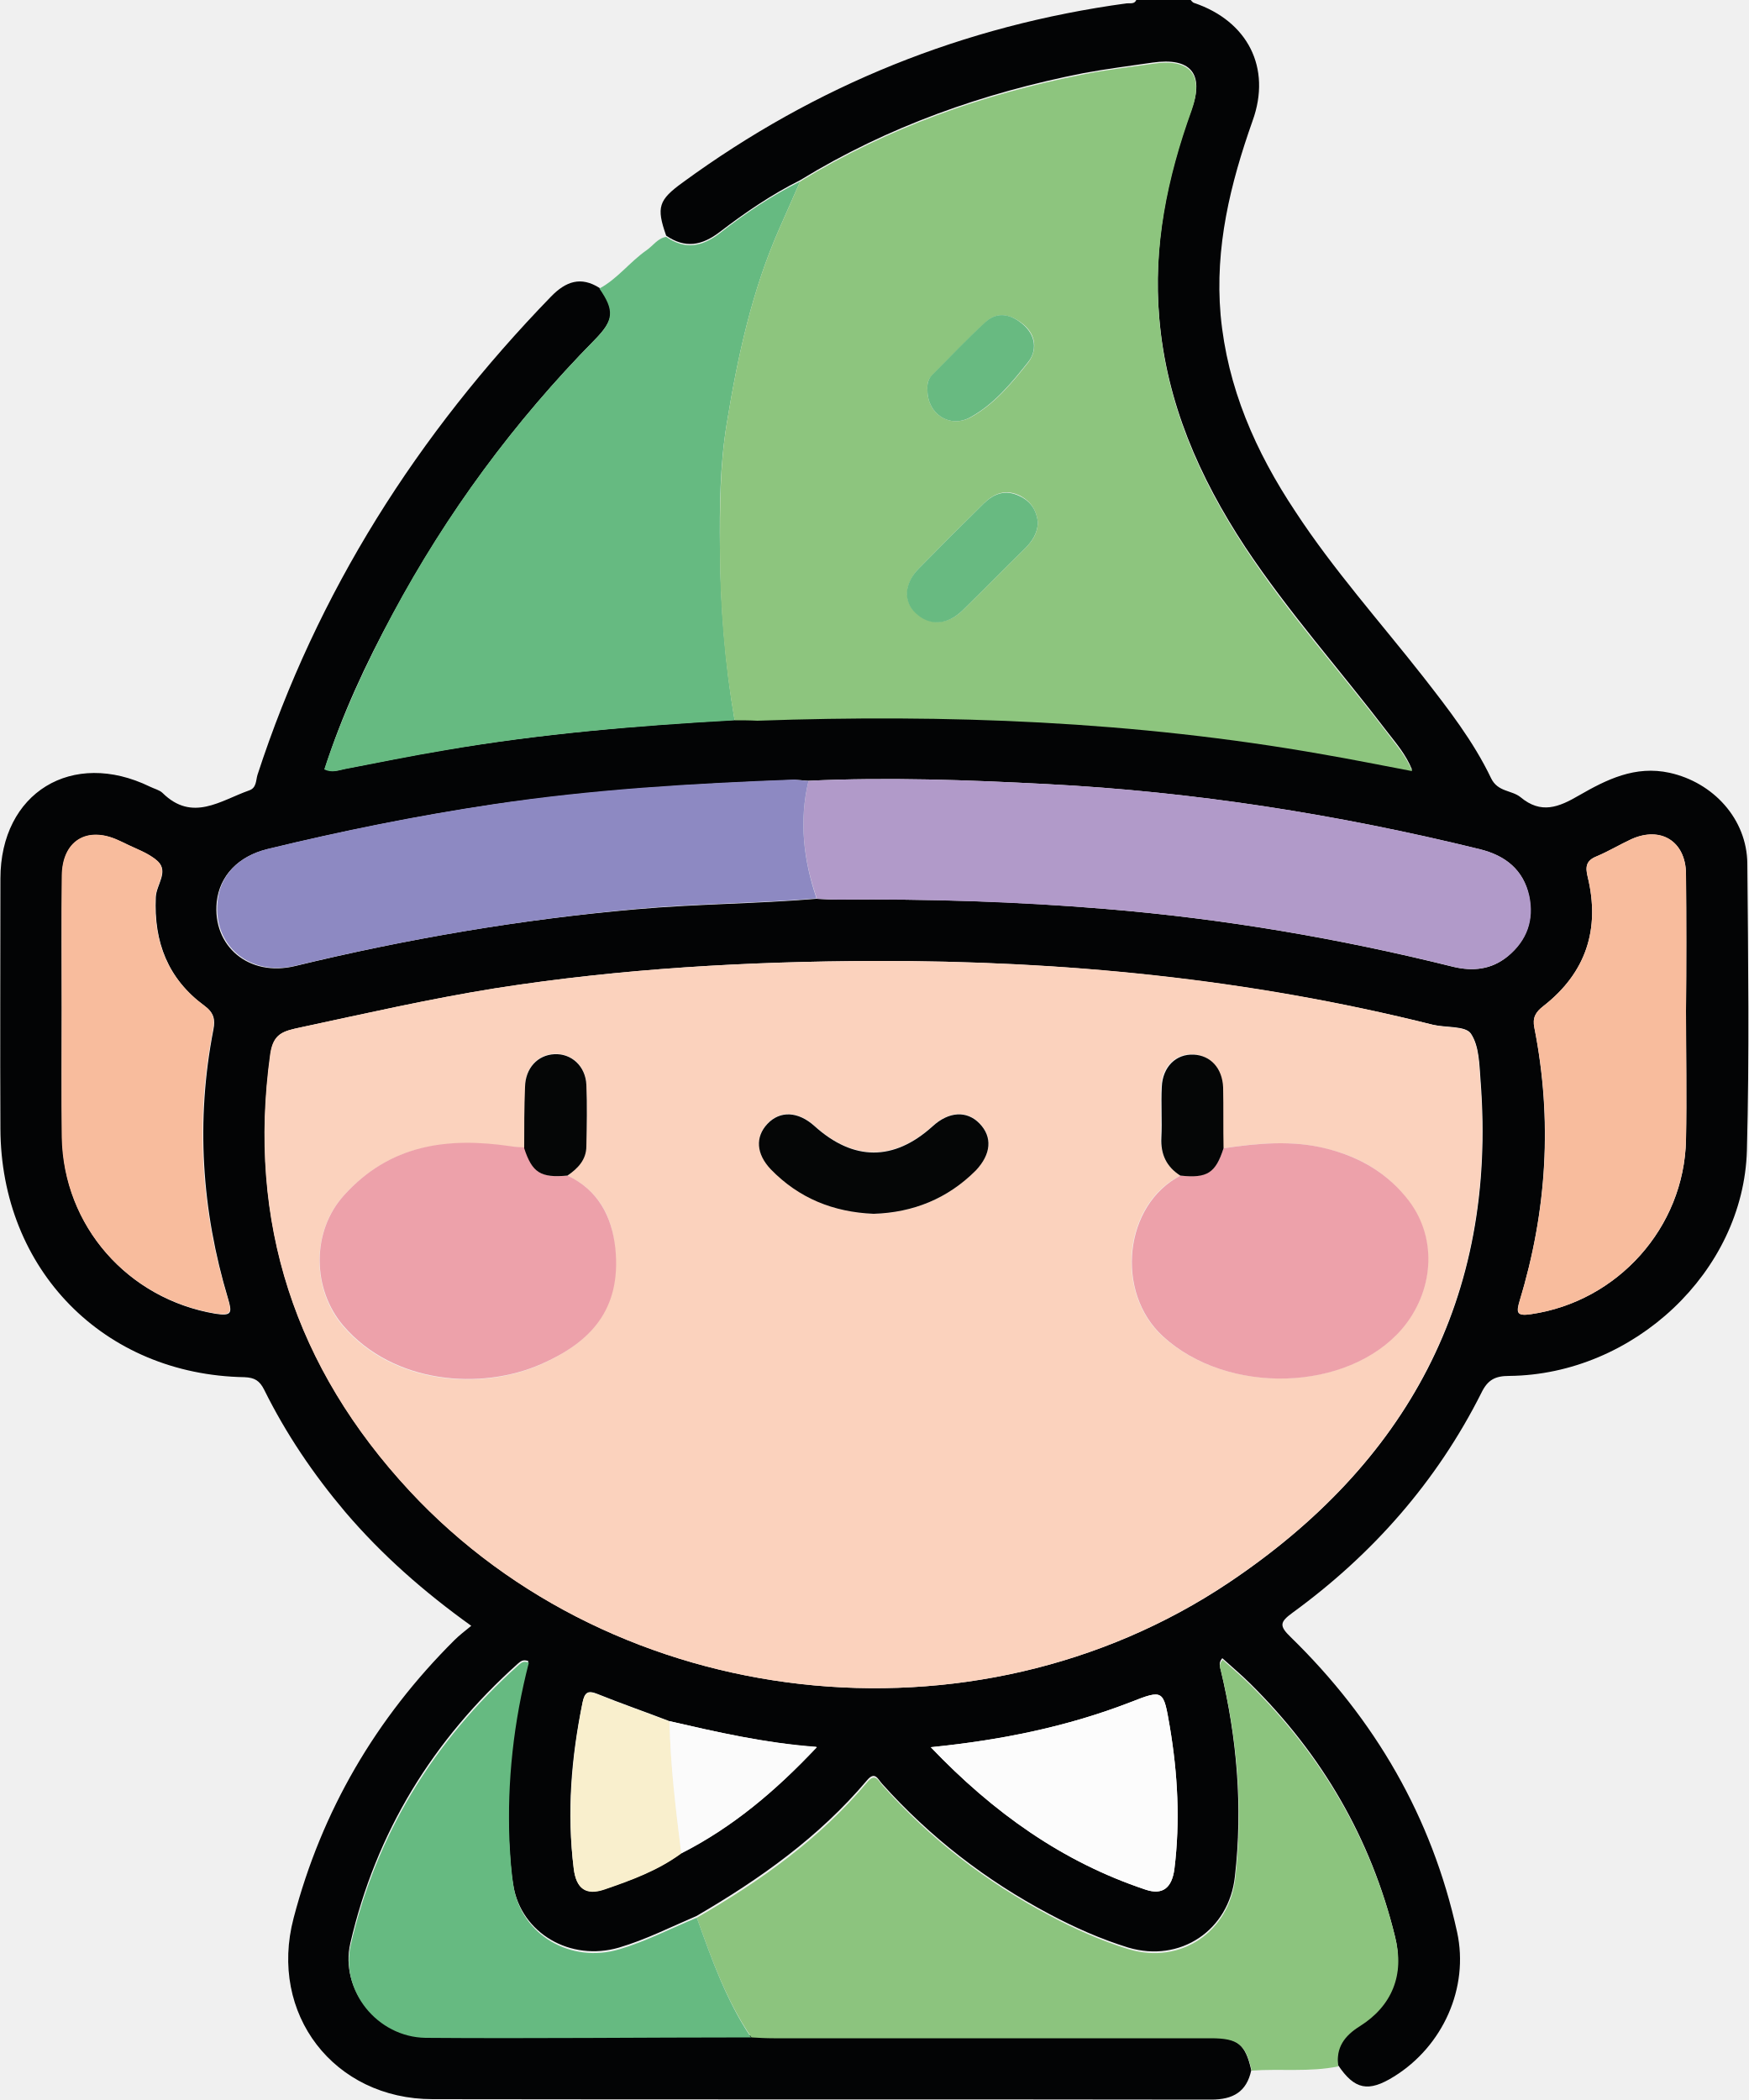
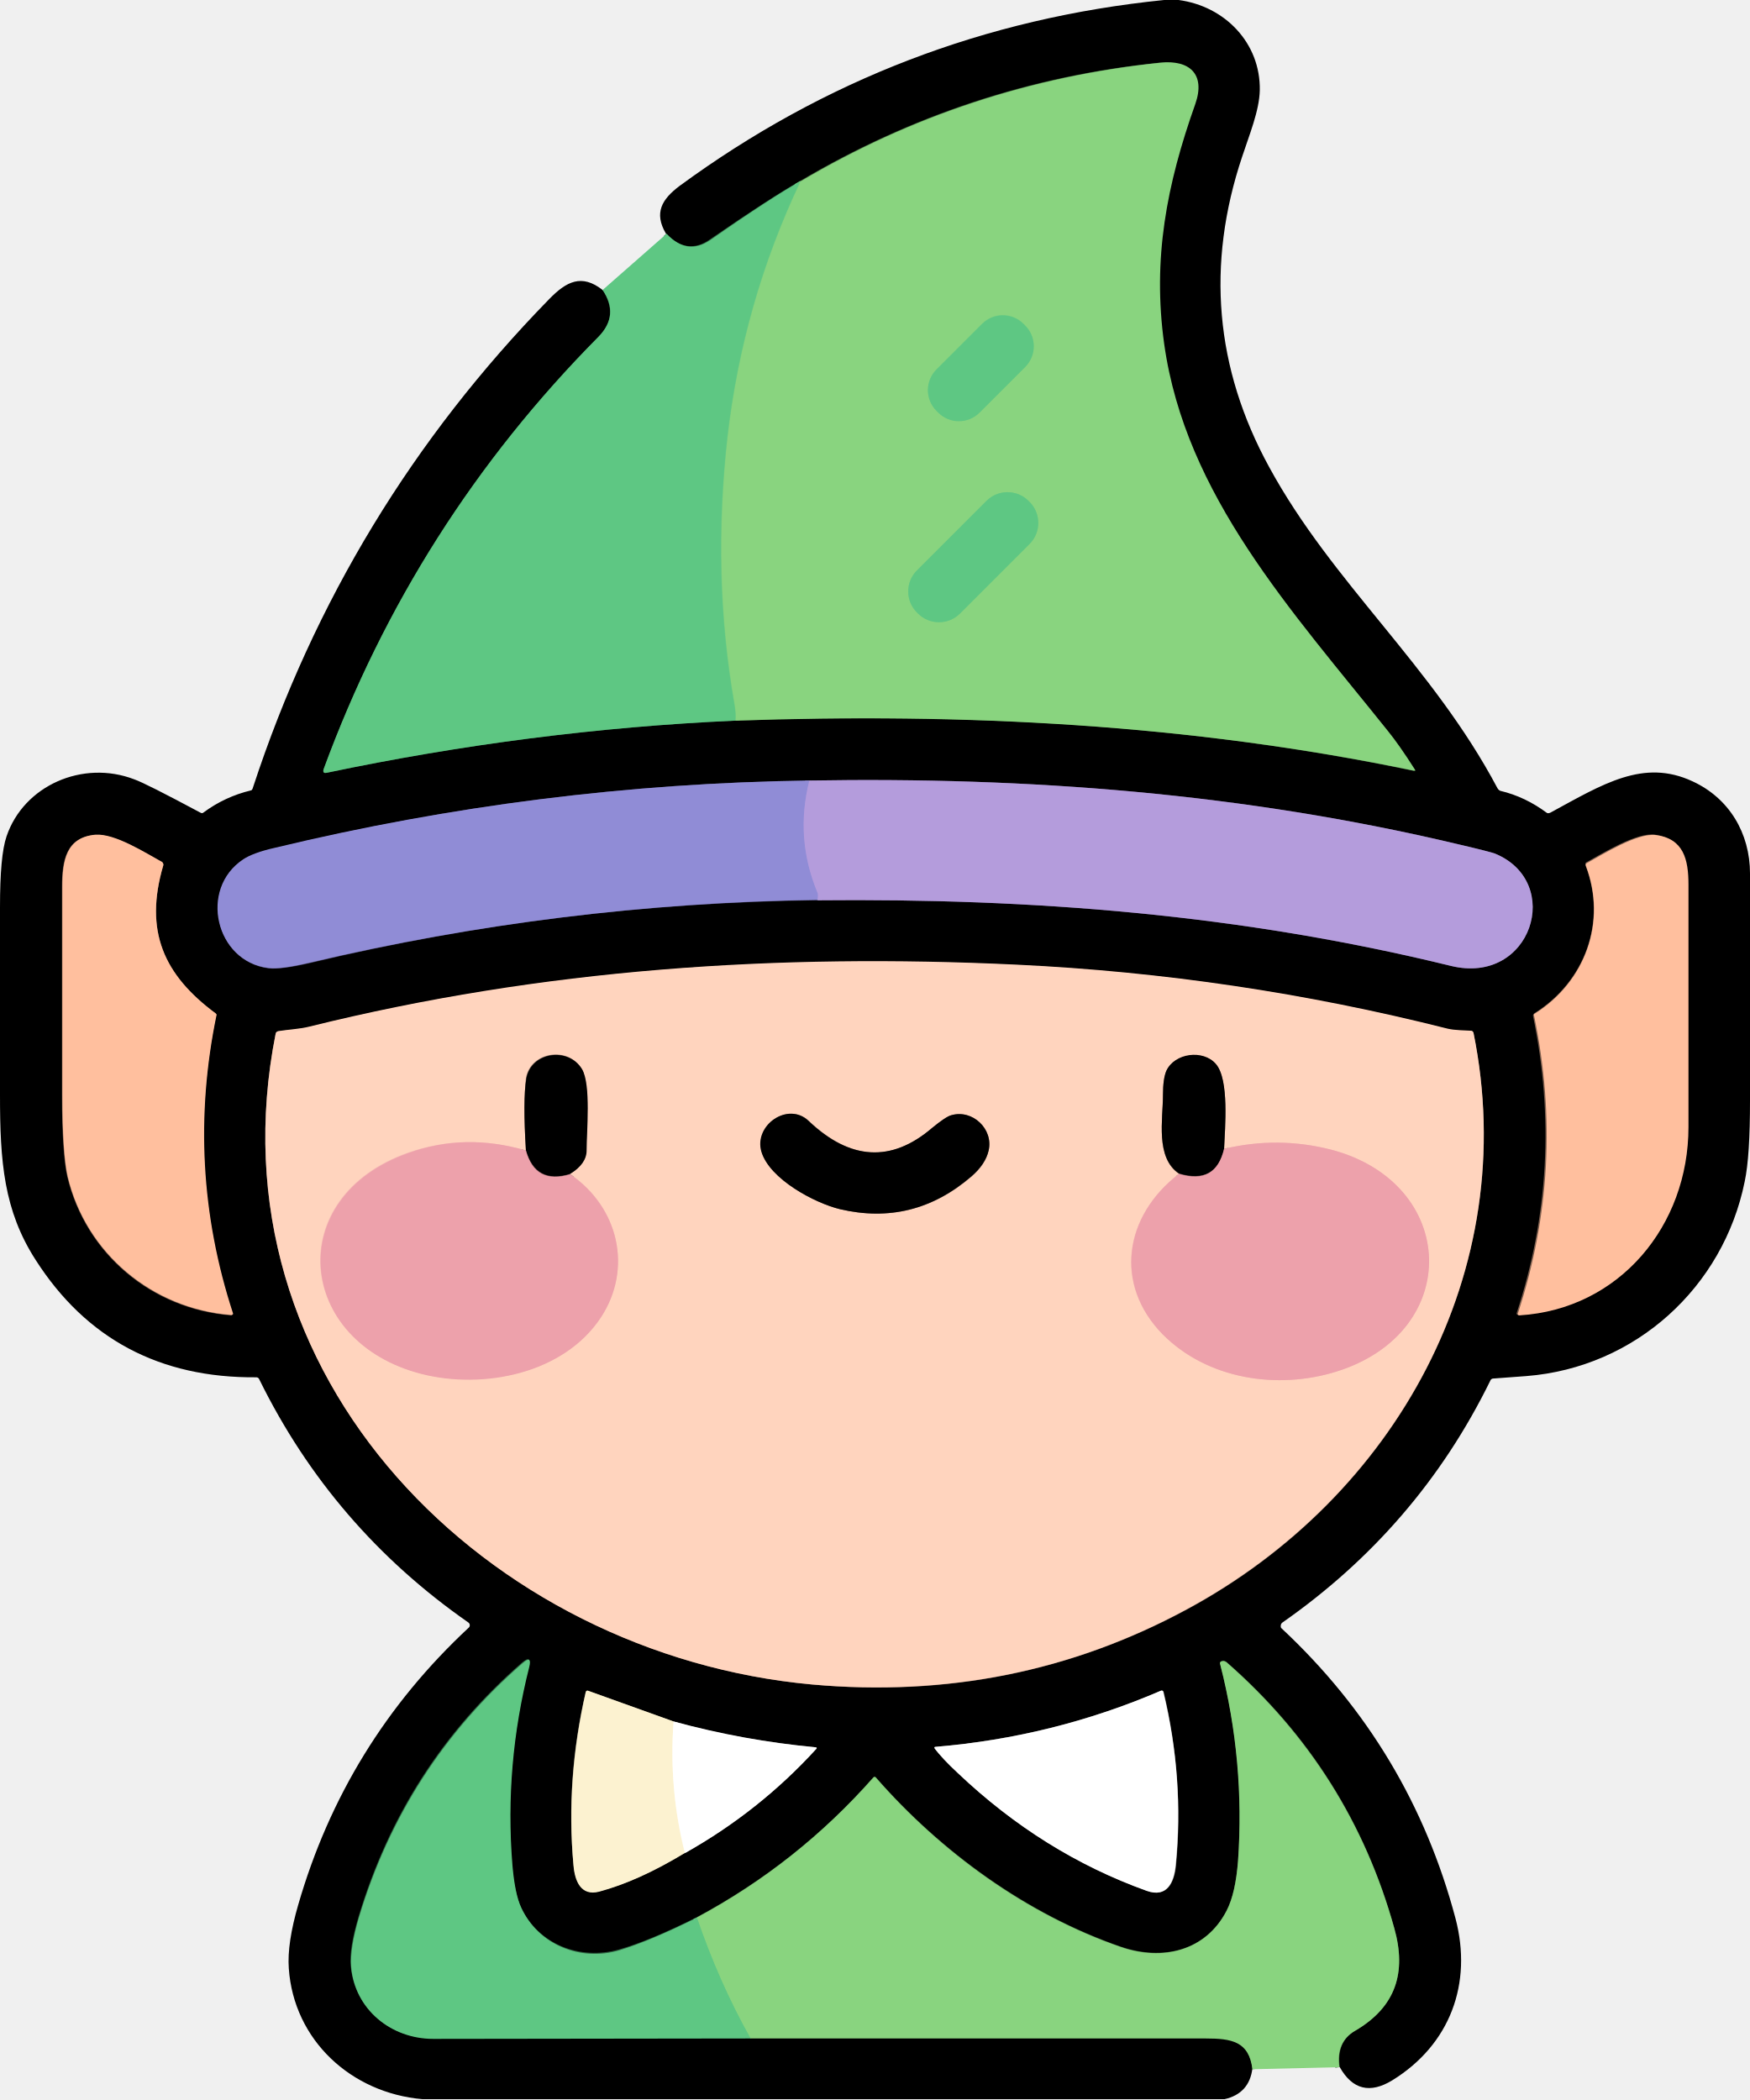
- <svg xmlns="http://www.w3.org/2000/svg" version="1.1" id="Capa_1" x="0px" y="0px" viewBox="0 0 416.2 500" style="enable-background:new 0 0 416.2 500;" xml:space="preserve">
+ <svg xmlns="http://www.w3.org/2000/svg" version="1.1" id="Layer_1" x="0px" y="0px" viewBox="0 0 426.5 512" style="enable-background:new 0 0 426.5 512;" xml:space="preserve">
  <style type="text/css">
- 	.st0{fill:#030405;}
- 	.st1{fill:#66BA81;}
- 	.st2{fill:#8CC47E;}
- 	.st3{fill:#FBD2BD;}
- 	.st4{fill:#8DC57E;}
- 	.st5{fill:#B19AC9;}
- 	.st6{fill:#8D89C2;}
- 	.st7{fill:#F8BC9D;}
- 	.st8{fill:#FCFCFC;}
- 	.st9{fill:#F9EFCD;}
- 	.st10{fill:#FBFBFB;}
- 	.st11{fill:#EDA1AA;}
- 	.st12{fill:#050606;}
- 	.st13{fill:#68BA81;}
+ 	.st0{fill:none;stroke:#456A40;stroke-width:2;}
+ 	.st1{fill:none;stroke:#2F6442;stroke-width:2;}
+ 	.st2{fill:none;stroke:#5A4E6E;stroke-width:2;}
+ 	.st3{fill:none;stroke:#48466B;stroke-width:2;}
+ 	.st4{fill:none;stroke:#A294D9;stroke-width:2;}
+ 	.st5{fill:none;stroke:#80604F;stroke-width:2;}
+ 	.st6{fill:none;stroke:#806A5F;stroke-width:2;}
+ 	.st7{fill:none;stroke:#808080;stroke-width:2;}
+ 	.st8{fill:none;stroke:#7E7968;stroke-width:2;}
+ 	.st9{fill:none;stroke:#FEF9E8;stroke-width:2;}
+ 	.st10{fill:none;stroke:#74CE81;stroke-width:2;}
+ 	.st11{fill:none;stroke:#F6BBB5;stroke-width:2;}
+ 	.st12{fill:none;stroke:#775156;stroke-width:2;}
+ 	.st13{fill:#89D47F;}
+ 	.st14{fill:#5EC783;}
+ 	.st15{fill:#908CD6;}
+ 	.st16{fill:#B49CDC;}
+ 	.st17{fill:#FFBF9E;}
+ 	.st18{fill:#FFD4BE;}
+ 	.st19{fill:#EDA1AB;}
+ 	.st20{fill:#FCF2D0;}
+ 	.st21{fill:#FFFFFF;}
</style>
  <g>
-     <path class="st0" d="M297.9,492.9c-1.1,5.2-4.4,7-9.5,7c-61.8-0.1-123.6,0-185.4-0.1c-23.5,0-39.1-20.3-33.1-43.1   c6.7-25.6,19.6-47.6,38.3-66.2c1.1-1.1,2.4-2.1,4-3.4c-11.3-8.1-21.3-16.9-30-27.1c-7.6-9-14.1-18.6-19.3-29.1   c-1.1-2.2-2.3-2.9-4.7-3c-33.5-0.6-58-25.6-58.1-59.2c-0.1-19.8,0-39.7,0-59.5c0-20.5,17.1-30.9,35.6-21.9c1,0.5,2.3,0.8,3,1.5   c7.1,7,13.8,1.8,20.6-0.6c1.8-0.6,1.6-2.4,2-3.7c14.2-43.6,38.1-81.1,69.9-113.9c3.5-3.6,7.1-4.9,11.6-2c3.7,5.1,3.5,7.5-1.2,12.3   c-19.2,19.5-35.2,41.3-48.1,65.3c-6.4,11.8-12.1,24-16.2,36.9c1.9,0.9,3.5,0.2,5-0.1c7.8-1.5,15.6-3.1,23.4-4.4   c22.9-3.9,46.1-5.9,69.3-7.2c1.8,0,3.6,0,5.3-0.1c45.1-1.6,90,0.2,134.6,8c6.9,1.2,13.8,2.6,21.3,4c-1.5-3.7-3.8-6.3-5.8-8.9   c-11.2-14.7-23.6-28.6-33.9-44.1c-11-16.7-18.8-34.5-20.5-54.6c-1.5-17.2,1.8-33.6,7.7-49.7c3.1-8.5-0.3-12.4-9.3-11.1   c-5.5,0.8-11,1.5-16.4,2.5c-23.9,4.7-46.6,12.7-67.5,25.5c-6.8,3.4-13.1,7.7-19.1,12.3c-4.3,3.3-8.3,4-12.8,0.9   c-2.4-6.8-1.8-8.5,4-12.7c31.6-23.1,66.8-37.3,105.6-42.6c0.9-0.1,2,0.3,2.4-1c4.2,0,8.5,0,12.7,0c0.3,0.3,0.6,0.8,1,0.9   c12.7,4.3,18.5,15.4,13.9,28.1c-5.3,15-9,30.1-7.6,46.2c1.6,17.3,8.3,32.5,17.8,46.8c9.1,13.9,20.2,26.3,30.4,39.3   c6,7.7,12,15.4,16.2,24.2c1.6,3.3,4.9,2.8,7,4.5c4.9,4.1,9.1,2.4,13.9-0.4c6.6-3.8,13.4-7.2,21.6-5.4c10.4,2.3,18.4,11,18.5,21.6   c0.2,22.8,0.5,45.5-0.1,68.3c-0.8,28.9-27,53.4-56.6,53.7c-3.3,0-5.1,0.9-6.6,4c-10.6,21.1-25.9,38.5-45,52.4   c-3,2.2-3.2,3.1-0.4,5.8c20,19.5,33.6,42.8,39.6,70.2c2.9,13.3-3.4,27.2-15,34.4c-6.1,3.8-9.4,3.2-13.4-2.8   c-0.6-4.4,1.5-7.3,5.2-9.6c7.7-4.8,10.6-12.2,8.4-21c-5.7-23.3-17.4-43.3-34.4-60.1c-2.1-2.1-4.5-4.1-6.7-6.1   c-1,1.2-0.5,1.9-0.4,2.7c3.9,16.3,5.3,32.7,3.4,49.3c-1.4,12.8-13,20.6-25.4,16.9c-6.5-2-12.8-4.8-18.8-8   c-15.1-8-28.4-18.3-39.8-31c-1-1.1-1.7-3.1-3.6-0.8c-11.4,13.5-25.5,23.5-40.6,32.3c-6.1,2.6-12,5.6-18.4,7.5   c-11.6,3.4-23.3-3.4-25.2-14.8c-0.6-3.5-0.8-7.1-1-10.7c-0.7-14.5,1-28.8,4.6-42.7c-1.3-0.5-1.9,0.1-2.5,0.6   c-20.2,18.1-33.8,40.1-39.9,66.6c-2.5,10.9,6.3,21.9,17.8,22c25.8,0.2,51.7,0,77.5-0.1c1.8,0.1,3.6,0.2,5.3,0.2   c34.7,0,69.4,0,104.1,0C294.7,485.2,296.5,486.7,297.9,492.9z M159.4,409.8c-5.7-2.2-11.5-4.2-17.2-6.5c-2.2-0.9-3-0.4-3.5,2   c-2.7,13.1-3.8,26.3-2.1,39.6c0.6,4.8,2.9,6.4,7.3,4.9c6.4-2.2,12.8-4.5,18.3-8.6c12.2-6.2,22.5-14.8,32.2-25.3   C182,415,170.7,412.4,159.4,409.8z M194.4,214c1.8,0.1,3.6,0.2,5.3,0.2c21.1-0.2,42.3,0.4,63.3,2.2c28.1,2.3,55.7,7,83,13.8   c4.6,1.1,9.1,0.7,12.9-2.5c4.6-3.8,6.3-8.7,5.1-14.4c-1.3-6.2-5.6-9.6-11.7-11.1c-33.8-8.3-68.1-13.7-102.9-15.5   c-19-1-38-1.7-57-0.8c-1.1-0.1-2.3-0.2-3.4-0.2c-24,0.9-48,2.4-71.9,5.9c-18,2.7-35.8,6.3-53.5,10.6c-6.9,1.7-11.3,6.3-12,12.5   c-1.1,10.6,7.7,18,18.7,15.3c26.7-6.5,53.7-11.1,81.1-13.5C165.9,215.2,180.2,215.2,194.4,214z M208.3,228.8   c-30.3,0.1-60.4,1.8-90.3,6.5c-15.6,2.5-30.9,6-46.3,9.3c-4.2,0.9-6.6,1.4-7.3,6.5c-5.6,40,6,74.6,33.2,103.9   c49,52.8,134.2,62.5,195,21.8c42.2-28.3,63.9-67.6,59.9-119.4c-0.3-3.9-0.3-8.3-2.3-11.3c-1.3-1.9-5.9-1.4-9-2.1   C297.5,233.1,253.1,228.7,208.3,228.8z M401.4,240.7C401.4,240.7,401.4,240.7,401.4,240.7c0.1-10.9,0.1-21.8,0-32.7   c-0.1-7.7-6-11.3-13-8.2c-2.8,1.3-5.4,2.9-8.3,4.1c-2.5,1-2.7,2.5-2.1,4.9c3,12.4-0.4,22.8-10.5,30.7c-1.9,1.5-2.7,2.8-2.2,5.2   c4.3,21.9,3,43.6-3.5,65c-0.9,2.9-0.7,3.7,2.7,3.2c20.6-3,36.5-20.6,36.9-41.5C401.6,261.2,401.4,250.9,401.4,240.7z M14.7,240.2   C14.7,240.2,14.7,240.2,14.7,240.2c0,10.2-0.1,20.5,0.1,30.7c0.4,21.1,15.7,38.4,36.5,41.9c3.9,0.6,4-0.2,3-3.6   c-6.3-21-7.7-42.4-3.5-64c0.5-2.5,0.1-4.1-2.1-5.7c-8.7-6.4-12.1-15.2-11.6-25.9c0.1-2.9,3.1-6,0.5-8.5c-2.2-2-5.3-3-8.1-4.4   c-0.4-0.2-0.9-0.4-1.3-0.6c-7.5-3.5-13.4,0.2-13.4,8.5C14.6,219.1,14.7,229.6,14.7,240.2z M221.6,416   c14.9,15.6,31.4,27.3,51.1,33.9c4.1,1.4,6.3-0.4,6.9-4.9c1.4-11.4,0.8-22.7-1.1-33.9c-1.5-8.8-1.5-8.9-9.4-5.8   C254.1,411.1,238.5,414.3,221.6,416z" />
-     <path class="st1" d="M174.9,171.5c-23.2,1.3-46.3,3.2-69.3,7.2c-7.8,1.3-15.6,2.9-23.4,4.4c-1.6,0.3-3.1,1-5,0.1   c4.2-12.8,9.9-25,16.2-36.9c12.9-24.1,29-45.9,48.1-65.3c4.7-4.7,4.8-7.1,1.2-12.3c4.3-2.3,7.2-6.3,11.2-9.1   c1.6-1.1,2.7-2.9,4.7-3.2c4.5,3.1,8.5,2.4,12.8-0.9c6-4.7,12.3-8.9,19.1-12.3c-1.6,3.7-3.3,7.4-4.9,11.1C179,69.2,175.6,85,173,101   c-1.6,9.8-1.7,19.7-1.6,29.5C171.5,144.2,172.6,158,174.9,171.5z" />
-     <path class="st2" d="M165.9,456.6c15.1-8.7,29.3-18.8,40.6-32.3c1.9-2.3,2.6-0.3,3.6,0.8c11.4,12.8,24.7,23,39.8,31   c6,3.2,12.3,6,18.8,8c12.4,3.7,23.9-4.1,25.4-16.9c1.9-16.7,0.5-33.1-3.4-49.3c-0.2-0.8-0.7-1.5,0.4-2.7c2.2,2,4.6,4,6.7,6.1   c17,16.9,28.7,36.8,34.4,60.1c2.2,8.8-0.8,16.2-8.4,21c-3.7,2.3-5.8,5.1-5.2,9.6c-6.8,1.4-13.8,0.5-20.6,1   c-1.4-6.2-3.2-7.7-9.7-7.7c-34.7,0-69.4,0-104.1,0c-1.8,0-3.6-0.1-5.3-0.2C172.9,476.3,169.4,466.4,165.9,456.6z" />
-     <path class="st3" d="M208.3,228.8c44.9-0.1,89.2,4.2,132.8,15.2c3.1,0.8,7.8,0.3,9,2.1c2,2.9,2,7.4,2.3,11.3   c4,51.8-17.7,91.2-59.9,119.4c-60.7,40.7-145.9,31-195-21.8c-27.2-29.3-38.7-63.9-33.2-103.9c0.7-5.1,3.1-5.6,7.3-6.5   c15.4-3.3,30.7-6.8,46.3-9.3C147.9,230.6,178,228.9,208.3,228.8z M135.1,279.9c2.5-1.7,4.4-3.8,4.5-7.1c0.1-4.9,0.2-9.7,0-14.6   c-0.2-4.5-3.5-7.4-7.6-7.3c-4,0.2-6.9,3.2-7,7.8c-0.1,4.9-0.1,9.7-0.2,14.6c-1.1-0.1-2.3-0.2-3.4-0.3c-15-2.2-28.7-0.4-39.6,11.7   c-7.7,8.5-7.6,22.4-0.1,31.1c11.9,13.8,32.7,15.4,47,9.1c11.6-5.2,19.1-12.8,17.7-27.6C145.8,289.7,142.5,283.4,135.1,279.9z    M281,279.9c-13.5,6.8-15.7,27.8-4.2,38.3c15.3,13.9,43.9,13.3,56.9-1.8c7.5-8.7,8.6-21.2,1.7-30.4c-5-6.7-11.7-10.6-19.6-12.5   c-8.2-2.1-16.4-1.3-24.6-0.1c0-4.9,0-9.7-0.2-14.6c-0.1-4.5-3-7.6-7-7.8c-4.2-0.2-7.4,3-7.6,7.7c-0.2,4,0.1,8.1-0.1,12.1   C276.3,274.8,277.7,277.8,281,279.9z M208,289c9.3-0.3,17.6-3.5,24.3-10.4c3.8-3.8,4-8,0.9-11.2c-3-3.1-7.2-2.9-11.2,0.7   c-9.2,8.3-18.8,8.3-28.1-0.1c-3.9-3.5-8.2-3.7-11.2-0.5c-2.9,3.1-2.7,7.2,0.8,10.8C190.2,285.2,198.4,288.6,208,289z" />
-     <path class="st4" d="M174.9,171.5c-2.4-13.6-3.5-27.3-3.5-41c0-9.8,0-19.7,1.6-29.5c2.6-16,6-31.8,12.6-46.7   c1.6-3.7,3.3-7.4,4.9-11.1c20.9-12.8,43.6-20.8,67.5-25.5c5.4-1.1,10.9-1.7,16.4-2.5c9-1.4,12.3,2.6,9.3,11.1   c-5.8,16.1-9.2,32.5-7.7,49.7c1.7,20.1,9.5,37.9,20.5,54.6c10.2,15.5,22.6,29.3,33.9,44.1c2,2.7,4.3,5.2,5.8,8.9   c-7.4-1.4-14.3-2.8-21.3-4c-44.6-7.9-89.5-9.6-134.6-8C178.5,171.5,176.7,171.5,174.9,171.5z M247.1,124.4c-0.3-2.8-1.6-5-4.3-6.4   c-3.3-1.6-6-0.6-8.4,1.7c-5.2,5.1-10.4,10.3-15.5,15.5c-3.6,3.7-3.9,7.9-0.8,10.7c3.3,3.1,7.6,2.9,11.2-0.7   c5-4.9,9.9-9.9,14.9-14.8C245.8,128.8,247,127,247.1,124.4z M220.8,92.9c0,5.7,5.4,9.2,10.4,6.4c5.6-3.1,9.7-8.1,13.6-13   c2.2-2.9,1.9-6.6-1.2-9.1c-2.7-2.2-6-3.2-8.8-0.6c-4.4,4-8.5,8.4-12.8,12.7C220.9,90.3,220.7,91.5,220.8,92.9z" />
-     <path class="st5" d="M192.5,185.9c19-0.9,38-0.2,57,0.8c34.8,1.8,69.1,7.2,102.9,15.5c6,1.5,10.3,4.9,11.7,11.1   c1.2,5.7-0.5,10.6-5.1,14.4c-3.9,3.1-8.3,3.6-12.9,2.5c-27.3-6.8-55-11.5-83-13.8c-21.1-1.7-42.2-2.4-63.3-2.2   c-1.8,0-3.6-0.1-5.3-0.2C191.3,204.8,190.2,195.5,192.5,185.9z" />
-     <path class="st6" d="M192.5,185.9c-2.3,9.5-1.2,18.9,1.9,28c-14.2,1.2-28.5,1.2-42.8,2.5c-27.4,2.5-54.4,7.1-81.1,13.5   c-11,2.7-19.8-4.7-18.7-15.3c0.6-6.2,5-10.8,12-12.5c17.7-4.3,35.5-7.9,53.5-10.6c23.8-3.6,47.8-5,71.9-5.9   C190.2,185.7,191.4,185.9,192.5,185.9z" />
-     <path class="st1" d="M165.9,456.6c3.5,9.8,7,19.7,12.9,28.5c-25.8,0-51.7,0.3-77.5,0.1C89.8,485,81,474,83.5,463.1   c6.1-26.4,19.7-48.5,39.9-66.6c0.6-0.5,1.2-1.2,2.5-0.6c-3.6,14-5.2,28.2-4.6,42.7c0.2,3.6,0.4,7.1,1,10.7   c1.9,11.4,13.6,18.3,25.2,14.8C153.9,462.2,159.8,459.1,165.9,456.6z" />
-     <path class="st7" d="M401.4,240.7c0,10.2,0.2,20.5,0,30.7c-0.5,20.9-16.3,38.5-36.9,41.5c-3.3,0.5-3.5-0.3-2.7-3.2   c6.5-21.4,7.9-43,3.5-65c-0.5-2.4,0.3-3.8,2.2-5.2c10.1-7.9,13.5-18.3,10.5-30.7c-0.6-2.4-0.4-3.9,2.1-4.9c2.8-1.2,5.5-2.8,8.3-4.1   c7-3.2,12.9,0.5,13,8.2C401.5,218.9,401.5,229.8,401.4,240.7C401.4,240.7,401.4,240.7,401.4,240.7z" />
-     <path class="st7" d="M14.7,240.2c0-10.6-0.1-21.1,0-31.7c0.1-8.3,5.9-11.9,13.4-8.5c0.4,0.2,0.9,0.4,1.3,0.6   c2.7,1.4,5.9,2.4,8.1,4.4c2.6,2.5-0.3,5.6-0.5,8.5c-0.5,10.7,2.9,19.5,11.6,25.9c2.2,1.6,2.6,3.3,2.1,5.7c-4.3,21.6-2.9,43,3.5,64   c1,3.3,0.9,4.2-3,3.6c-20.8-3.5-36.1-20.8-36.5-41.9C14.6,260.7,14.7,250.4,14.7,240.2C14.7,240.2,14.7,240.2,14.7,240.2z" />
-     <path class="st8" d="M221.6,416c16.9-1.7,32.5-4.9,47.5-10.7c7.9-3.1,7.9-3,9.4,5.8c1.9,11.3,2.5,22.6,1.1,33.9   c-0.6,4.5-2.8,6.3-6.9,4.9C252.9,443.3,236.5,431.6,221.6,416z" />
-     <path class="st9" d="M162.2,441.3c-5.6,4.1-11.9,6.4-18.3,8.6c-4.4,1.5-6.7-0.2-7.3-4.9c-1.6-13.3-0.5-26.5,2.1-39.6   c0.5-2.4,1.3-2.9,3.5-2c5.7,2.3,11.5,4.3,17.2,6.5C159.6,420.3,160.9,430.8,162.2,441.3z" />
-     <path class="st10" d="M162.2,441.3c-1.3-10.5-2.6-20.9-2.8-31.5c11.3,2.6,22.6,5.2,35.1,6.2C184.7,426.4,174.4,435.1,162.2,441.3z" />
-     <path class="st11" d="M291.3,273.4c8.2-1.2,16.4-2,24.6,0.1c7.9,2,14.6,5.9,19.6,12.5c6.9,9.2,5.7,21.7-1.7,30.4   c-13,15.1-41.6,15.8-56.9,1.8c-11.5-10.5-9.3-31.4,4.2-38.3C287.3,280.5,289.4,279.2,291.3,273.4z" />
-     <path class="st11" d="M135.1,279.9c7.3,3.4,10.6,9.8,11.4,17.3c1.5,14.8-6.1,22.5-17.7,27.6c-14.3,6.3-35.1,4.7-47-9.1   c-7.5-8.7-7.7-22.5,0.1-31.1c10.9-12.1,24.6-13.9,39.6-11.7c1.1,0.2,2.2,0.2,3.4,0.3C126.7,279.2,128.8,280.5,135.1,279.9z" />
-     <path class="st12" d="M208,289c-9.6-0.4-17.8-3.7-24.5-10.6c-3.5-3.7-3.7-7.7-0.8-10.8c3-3.2,7.3-3,11.2,0.5   c9.3,8.4,18.9,8.4,28.1,0.1c3.9-3.6,8.2-3.8,11.2-0.7c3.1,3.2,2.8,7.3-0.9,11.2C225.6,285.4,217.4,288.7,208,289z" />
-     <path class="st12" d="M135.1,279.9c-6.4,0.6-8.4-0.7-10.3-6.5c0-4.9,0-9.7,0.2-14.6c0.1-4.5,3-7.6,7-7.8c4-0.2,7.4,2.8,7.6,7.3   c0.2,4.8,0.1,9.7,0,14.6C139.6,276.1,137.6,278.2,135.1,279.9z" />
-     <path class="st12" d="M291.3,273.4c-1.9,5.9-3.9,7.2-10.3,6.5c-3.3-2.1-4.7-5.1-4.5-9c0.2-4-0.1-8.1,0.1-12.1   c0.2-4.8,3.4-7.9,7.6-7.7c4,0.2,6.8,3.2,7,7.8C291.3,263.7,291.2,268.5,291.3,273.4z" />
-     <path class="st13" d="M247.1,124.4c-0.1,2.6-1.4,4.5-3,6.1c-5,4.9-9.9,9.9-14.9,14.8c-3.7,3.6-7.9,3.8-11.2,0.7   c-3-2.8-2.8-7.1,0.8-10.7c5.1-5.2,10.3-10.4,15.5-15.5c2.4-2.3,5.1-3.3,8.4-1.7C245.5,119.4,246.8,121.6,247.1,124.4z" />
-     <path class="st13" d="M220.8,92.9c-0.1-1.3,0.1-2.6,1.1-3.6c4.2-4.2,8.3-8.6,12.8-12.7c2.9-2.6,6.1-1.7,8.8,0.6   c3.1,2.6,3.5,6.3,1.2,9.1c-3.9,4.9-8,9.9-13.6,13C226.2,102.1,220.8,98.6,220.8,92.9z" />
+     <path vector-effect="non-scaling-stroke" class="st0" d="M326.5,504c-0.6-4.1,0.7-7.1,3.8-9c9.9-5.8,12.5-14.2,9.5-24.9   c-7.1-25.6-20.7-47.3-40.9-64.9c-0.3-0.2-0.6-0.4-0.9-0.3c-0.7,0.1-0.7,0.4-0.6,1c4,15.7,5.5,31.6,4.3,47.7   c-0.4,5.2-1.3,9.3-2.8,12.2c-5.1,9.9-15.6,12.3-25.8,8.8c-22.8-7.9-43.8-23.1-59.7-41.3c-0.2-0.2-0.4-0.2-0.6,0c0,0,0,0,0,0   c-12.3,14-26.6,25.3-43,34.1" />
+     <path vector-effect="non-scaling-stroke" class="st1" d="M170,467.5c-7.8,3.9-14.1,6.5-19,7.9c-9.6,2.7-19.7-1.3-23.9-10.3   c-1.1-2.4-1.8-5.9-2.2-10.6c-1.3-16.2,0.1-32.2,4.1-48.1c0.5-2,0-2.3-1.6-1c-19.2,16.7-32.5,37.3-39.9,62c-1.5,5.1-2.2,9.1-1.9,12   c0.9,10.5,9.7,17.7,20,17.6c25.8,0,51.7,0,77.5-0.1" />
+     <path vector-effect="non-scaling-stroke" class="st0" d="M183.1,497c36.9,0,73.9,0,110.9,0c6.2,0,10.5,0.8,11.4,7.5" />
+     <path vector-effect="non-scaling-stroke" class="st1" d="M147,70.8c2.7,4.2,2.4,8-1,11.4c-30,30.2-52.3,65.4-67,105.4   c-0.3,0.7,0,1,0.8,0.9c32.9-6.9,66.1-11.2,99.5-12.7" />
+     <path vector-effect="non-scaling-stroke" class="st0" d="M179.3,175.7c55.6-2,110.6,0.8,165.2,12.2c0.3,0.1,0.4,0,0.2-0.3   c-2.6-4.1-4.7-7.2-6.5-9.3c-23.6-29.5-49.4-57.5-54.6-94.4c-2.9-20.7,0.6-38.8,7.6-58.6c2.5-7.2-1.4-10.7-8.6-10   c-31.4,3.2-60.6,12.9-87.6,28.9" />
+     <path vector-effect="non-scaling-stroke" class="st1" d="M195.1,44.2c-4.6,2.6-11.9,7.3-21.9,14.2c-3.7,2.6-7.3,2.1-10.7-1.5" />
+     <path vector-effect="non-scaling-stroke" class="st2" d="M199.3,219.5c52.5-0.5,103,3.4,154.4,16c19.6,4.8,27.6-20.4,10.7-27.4   c-0.5-0.2-3.5-1-9.1-2.3c-52.2-12.4-104.4-16.4-158-15.5" />
+     <path vector-effect="non-scaling-stroke" class="st3" d="M197.3,190.3c-44.1,0.6-87.5,6.1-130.2,16.5c-3.6,0.9-6.2,1.8-7.7,2.8   c-10.9,7.2-6.8,24.9,6.1,26.5c2,0.2,5.4-0.2,10.1-1.3c40.7-9.7,81.9-14.8,123.8-15.3" />
+     <path vector-effect="non-scaling-stroke" class="st4" d="M197.3,190.3c-2.3,9.4-1.7,18.5,2,27.3c0.1,0.2,0.1,0.6,0.1,0.9l-0.1,0.9" />
+     <path vector-effect="non-scaling-stroke" class="st5" d="M52.6,247.1c-12.7-9.4-17.5-20.1-12.8-36.1c0.1-0.3,0-0.6-0.3-0.7   c-4.3-2.4-11.6-7.1-16.3-6.7c-7.2,0.5-8.1,6.3-8.1,12.7c0,16.9,0,33.8,0,50.7c0,9.7,0.5,16.4,1.3,19.9   c4.5,18.8,20.6,32.3,39.9,33.8c0.2,0,0.4-0.1,0.4-0.3c0,0,0-0.1,0-0.1c-7.8-23.9-9.1-48.1-4-72.8C52.8,247.4,52.7,247.2,52.6,247.1   " />
+     <path vector-effect="non-scaling-stroke" class="st5" d="M386.5,211c5.3,13.8-0.2,28.3-12.4,36c-0.3,0.2-0.4,0.4-0.4,0.7   c5.1,24.6,3.8,48.7-4,72.5c0,0.2,0.1,0.3,0.3,0.4c0,0,0.1,0,0.1,0c24.4-1.5,41.2-21.9,41.2-45.9c0-19.7,0.1-39.4,0-59.1   c0-6.2-1.2-11.2-7.9-12.1c-4.5-0.6-12.8,4.6-16.8,6.8C386.5,210.4,386.4,210.7,386.5,211" />
+     <path vector-effect="non-scaling-stroke" class="st6" d="M67.2,252C50.5,335.8,119,403.5,198,410.7c32.7,3,63.1-3.1,91.2-18.2   c50.9-27.4,81.8-82.5,70-140.6c-0.1-0.3-0.3-0.5-0.6-0.5c-1.8-0.1-4.1-0.1-5.7-0.5c-34.4-8.7-69.4-13.9-104.9-15.6   c-58.7-2.8-115.7,1-172.6,15.1c-2.4,0.6-5.1,0.7-7.6,1.1C67.4,251.5,67.2,251.7,67.2,252" />
+     <path vector-effect="non-scaling-stroke" class="st7" d="M166.9,451.8c12.1-6.8,22.8-15.3,32-25.4c0.2-0.2,0.2-0.4-0.2-0.4   c-11.7-1.1-23.2-3.1-34.6-6.3" />
+     <path vector-effect="non-scaling-stroke" class="st8" d="M164.2,419.7l-20.8-7.5c-0.2-0.1-0.4,0-0.5,0.2c0,0,0,0,0,0   c-3.3,14.1-4.3,28.2-3,42.3c0.4,3.8,1.8,7.6,6.3,6.4c6.2-1.7,13.1-4.8,20.8-9.4" />
+     <path vector-effect="non-scaling-stroke" class="st9" d="M164.2,419.7c-0.8,10.9,0.1,21.6,2.7,32.1" />
+     <path vector-effect="non-scaling-stroke" class="st7" d="M233.5,432.3c13.7,13,29.1,22.6,46.1,28.7c5,1.8,6.7-2.1,7.1-6.3   c1.3-14.1,0.3-28.1-3-42.1c-0.1-0.3-0.3-0.5-0.5-0.4c0,0,0,0-0.1,0c-17.6,7.5-35.9,12.1-55,13.7c-0.3,0-0.4,0.2-0.1,0.5   C229,427.9,230.9,429.9,233.5,432.3" />
+     <path vector-effect="non-scaling-stroke" class="st10" d="M179.3,175.7c0.1-0.9,0.1-2.2-0.2-4c-3.7-21.1-4.2-42.8-1.7-65.2   c2.5-21.7,8.4-42.5,17.8-62.3" />
+     <path vector-effect="non-scaling-stroke" class="st10" d="M249.9,89.4c2.8-2.8,2.8-7.3,0-10.1c0,0,0,0,0,0l-0.4-0.4   c-2.8-2.8-7.3-2.8-10.1,0c0,0,0,0,0,0l-11.1,11.1c-2.8,2.8-2.8,7.3,0,10.1c0,0,0,0,0,0l0.4,0.4c2.8,2.8,7.3,2.8,10.1,0c0,0,0,0,0,0   L249.9,89.4" />
+     <path vector-effect="non-scaling-stroke" class="st10" d="M250.7,122.1c-2.8-2.8-7.4-2.8-10.2,0c0,0,0,0,0,0l-17,17   c-2.8,2.8-2.8,7.4,0,10.2l0.3,0.3c2.8,2.8,7.4,2.8,10.2,0c0,0,0,0,0,0l17-17c2.8-2.8,2.8-7.4,0-10.2L250.7,122.1" />
+     <path vector-effect="non-scaling-stroke" class="st11" d="M128.2,280.5c-9.9-2.9-19.4-2.7-28.7,0.5c-30.7,10.8-27.4,46.1,3.2,53.9   c15,3.8,34.6,0.1,43.7-13.8c7.9-12,4.4-26.9-7.5-34.9" />
+     <path vector-effect="non-scaling-stroke" class="st6" d="M139,286.2c2.7-1.6,4-3.5,4-5.8c0-4.7,1.1-16-1.1-19.8   c-3.3-5.6-12.5-4.2-13.6,2.3c-0.6,3.5-0.6,9.4-0.1,17.4" />
+     <path vector-effect="non-scaling-stroke" class="st12" d="M139,286.2c-5.6,1.7-9.2-0.2-10.8-5.8" />
+     <path vector-effect="non-scaling-stroke" class="st11" d="M287.4,286.2c-13.4,10.2-16,26.9-4,39.1c10.9,11,28,13.6,42.4,9.1   c31-9.7,29.5-46-1.3-54.1c-8.6-2.2-17.3-2.3-26.1-0.2" />
+     <path vector-effect="non-scaling-stroke" class="st6" d="M298.4,280c0.2-5,1.3-16.8-2-20.6c-3.1-3.6-10-2.7-12.1,1.7   c-0.5,1.2-0.8,3.1-0.8,5.8c0,6-1.9,15.4,3.9,19.2" />
+     <path vector-effect="non-scaling-stroke" class="st12" d="M298.4,280c-1.3,5.9-5,7.9-11,6.1" />
+     <path vector-effect="non-scaling-stroke" class="st6" d="M241,280.5c1.2-5.2-3.9-10.1-9.1-8.6c-0.9,0.3-2.4,1.3-4.6,3.1   c-10,8.5-20,7.9-30.1-1.7c-5-4.8-13.4,1.1-11.5,7.5c1.9,6.7,13,12.6,19.1,14c11.9,2.8,22.6,0.2,32.1-8   C239.1,284.9,240.5,282.8,241,280.5" />
+     <path vector-effect="non-scaling-stroke" class="st10" d="M170,467.5c3.4,10.2,7.8,20,13.1,29.5" />
  </g>
+   <path d="M283.8,0h3.5c11.3,1.5,20,10.5,19.8,22c-0.1,5-2.6,11-4.3,16.2c-8.8,26.3-6.6,51.6,6.6,75.7c15.4,28.3,39.8,48.4,55.6,78.2  c0.2,0.4,0.5,0.6,0.7,0.7c4.2,1,7.9,2.8,11.4,5.4c0.2,0.1,0.5,0.1,0.9-0.1c12.7-6.9,22.6-13.2,34.6-7.6c8.9,4.1,14,12.6,14,22.5  c0,18.4,0,36.8,0,55.2c0,9.1-0.4,15.7-1.3,19.9c-5.2,25.7-26.6,45.3-53.2,47.4c-2.7,0.2-5.4,0.4-8.1,0.6c-0.3,0-0.6,0.2-0.7,0.5  c-11.8,24.1-28.8,43.7-50.7,59c-0.4,0.3-0.5,0.9-0.3,1.3c0,0,0.1,0.1,0.1,0.1c21,19.6,35.1,43.2,42.4,70.7  c4.2,15.9-1.3,30.8-15.4,39.5c-5.4,3.3-9.7,2.3-12.8-3.2c-0.6-4.1,0.7-7.1,3.8-9c9.9-5.8,12.5-14.2,9.5-24.9  c-7.1-25.6-20.7-47.3-40.9-64.9c-0.3-0.2-0.6-0.4-0.9-0.3c-0.7,0.1-0.7,0.4-0.6,1c4,15.7,5.5,31.6,4.3,47.7  c-0.4,5.2-1.3,9.3-2.8,12.2c-5.1,9.9-15.6,12.3-25.8,8.8c-22.8-7.9-43.8-23.1-59.7-41.3c-0.2-0.2-0.4-0.2-0.6,0c0,0,0,0,0,0  c-12.3,14-26.6,25.3-43,34.1c-7.8,3.9-14.1,6.5-19,7.9c-9.6,2.7-19.7-1.3-23.9-10.3c-1.1-2.4-1.8-5.9-2.2-10.6  c-1.3-16.2,0.1-32.2,4.1-48.1c0.5-2,0-2.3-1.6-1c-19.2,16.7-32.5,37.3-39.9,62c-1.5,5.1-2.2,9.1-1.9,12c0.9,10.5,9.7,17.7,20,17.6  c25.8,0,51.7,0,77.5-0.1c36.9,0,73.9,0,110.9,0c6.2,0,10.5,0.8,11.4,7.5c-0.5,4.1-2.8,6.6-6.8,7.5H103  c-17.4-1.5-31.4-14.4-32.6-31.9c-0.3-4.1,0.5-9.3,2.3-15.5c7.6-26.3,21.4-48.8,41.6-67.6c0.3-0.3,0.3-0.8,0-1.1c0,0-0.1-0.1-0.1-0.1  c-22.1-15.4-39.1-35.1-51-59.3c-0.1-0.3-0.4-0.5-0.7-0.5c-23.6,0.2-41.5-9.4-53.8-28.6C0.9,295.1,0,283.2,0,267  c0-15.3,0-30.5,0-45.8c0-8.4,0.5-14.1,1.6-17.3c4.2-12.4,18.6-18.7,31.1-13.9c2,0.7,7.3,3.4,16.1,8.1c0.3,0.2,0.6,0.2,0.8,0  c3.5-2.6,7.4-4.4,11.6-5.4c0.2,0,0.4-0.4,0.5-0.8c14.9-45.4,39-85,72.2-119c4.2-4.3,7.9-6.2,13-2.2c2.7,4.2,2.4,8-1,11.4  c-30,30.2-52.3,65.4-67,105.4c-0.3,0.7,0,1,0.8,0.9c32.9-6.9,66.1-11.2,99.5-12.7c55.6-2,110.6,0.8,165.2,12.2  c0.3,0.1,0.4,0,0.2-0.3c-2.6-4.1-4.7-7.2-6.5-9.3c-23.6-29.5-49.4-57.5-54.6-94.4c-2.9-20.7,0.6-38.8,7.6-58.6  c2.5-7.2-1.4-10.7-8.6-10c-31.4,3.2-60.6,12.9-87.6,28.9c-4.6,2.6-11.9,7.3-21.9,14.2c-3.7,2.6-7.3,2.1-10.7-1.5  c-2.9-5-1-8.3,3.4-11.6C200.9,19.5,240.2,4.4,283.8,0z M199.3,219.5c52.5-0.5,103,3.4,154.4,16c19.6,4.8,27.6-20.4,10.7-27.4  c-0.5-0.2-3.5-1-9.1-2.3c-52.2-12.4-104.4-16.4-158-15.5c-44.1,0.6-87.5,6.1-130.2,16.5c-3.6,0.9-6.2,1.8-7.7,2.8  c-10.9,7.2-6.8,24.9,6.1,26.5c2,0.2,5.4-0.2,10.1-1.3C116.2,225.1,157.4,220,199.3,219.5z M52.6,247.1  c-12.7-9.4-17.5-20.1-12.8-36.1c0.1-0.3,0-0.6-0.3-0.7c-4.3-2.4-11.6-7.1-16.3-6.7c-7.2,0.5-8.1,6.3-8.1,12.7c0,16.9,0,33.8,0,50.7  c0,9.7,0.5,16.4,1.3,19.9c4.5,18.8,20.6,32.3,39.9,33.8c0.2,0,0.4-0.1,0.4-0.3c0,0,0-0.1,0-0.1c-7.8-23.9-9.1-48.1-4-72.8  C52.8,247.4,52.7,247.2,52.6,247.1z M386.5,211c5.3,13.8-0.2,28.3-12.4,36c-0.3,0.2-0.4,0.4-0.4,0.7c5.1,24.6,3.8,48.7-4,72.5  c0,0.2,0.1,0.3,0.3,0.4c0,0,0.1,0,0.1,0c24.4-1.5,41.2-21.9,41.2-45.9c0-19.7,0.1-39.4,0-59.1c0-6.2-1.2-11.2-7.9-12.1  c-4.5-0.6-12.8,4.6-16.8,6.8C386.5,210.4,386.4,210.7,386.5,211z M67.2,252C50.5,335.8,119,403.5,198,410.7  c32.7,3,63.1-3.1,91.2-18.2c50.9-27.4,81.8-82.5,70-140.6c-0.1-0.3-0.3-0.5-0.6-0.5c-1.8-0.1-4.1-0.1-5.7-0.5  c-34.4-8.7-69.4-13.9-104.9-15.6c-58.7-2.8-115.7,1-172.6,15.1c-2.4,0.6-5.1,0.7-7.6,1.1C67.4,251.5,67.2,251.7,67.2,252z   M166.9,451.8c12.1-6.8,22.8-15.3,32-25.4c0.2-0.2,0.2-0.4-0.2-0.4c-11.7-1.1-23.2-3.1-34.6-6.3l-20.8-7.5c-0.2-0.1-0.4,0-0.5,0.2  c0,0,0,0,0,0c-3.3,14.1-4.3,28.2-3,42.3c0.4,3.8,1.8,7.6,6.3,6.4C152.4,459.5,159.3,456.4,166.9,451.8z M233.5,432.3  c13.7,13,29.1,22.6,46.1,28.7c5,1.8,6.7-2.1,7.1-6.3c1.3-14.1,0.3-28.1-3-42.1c-0.1-0.3-0.3-0.5-0.5-0.4c0,0,0,0-0.1,0  c-17.6,7.5-35.9,12.1-55,13.7c-0.3,0-0.4,0.2-0.1,0.5C229,427.9,230.9,429.9,233.5,432.3z" />
+   <path class="st13" d="M179.3,175.7c0.1-0.9,0.1-2.2-0.2-4c-3.7-21.1-4.2-42.8-1.7-65.2c2.5-21.7,8.4-42.5,17.8-62.3  c27-16,56.2-25.6,87.6-28.9c7.2-0.8,11.1,2.8,8.6,10c-7,19.7-10.5,37.8-7.6,58.6c5.2,36.9,31,64.9,54.6,94.4  c1.7,2.1,3.9,5.2,6.5,9.3c0.2,0.3,0.1,0.4-0.2,0.3C289.9,176.5,234.9,173.8,179.3,175.7z M249.9,89.4c2.8-2.8,2.8-7.3,0-10.1  c0,0,0,0,0,0l-0.4-0.4c-2.8-2.8-7.3-2.8-10.1,0c0,0,0,0,0,0l-11.1,11.1c-2.8,2.8-2.8,7.3,0,10.1c0,0,0,0,0,0l0.4,0.4  c2.8,2.8,7.3,2.8,10.1,0c0,0,0,0,0,0L249.9,89.4z M250.7,122.1c-2.8-2.8-7.4-2.8-10.2,0c0,0,0,0,0,0l-17,17c-2.8,2.8-2.8,7.4,0,10.2  l0.3,0.3c2.8,2.8,7.4,2.8,10.2,0c0,0,0,0,0,0l17-17c2.8-2.8,2.8-7.4,0-10.2L250.7,122.1z" />
+   <path class="st14" d="M195.1,44.2c-9.4,19.8-15.3,40.6-17.8,62.3c-2.5,22.4-2,44.2,1.7,65.2c0.3,1.8,0.4,3.1,0.2,4  c-33.4,1.5-66.6,5.8-99.5,12.7c-0.8,0.2-1-0.1-0.8-0.9c14.7-40,37-75.1,67-105.4c3.4-3.5,3.8-7.3,1-11.4L162.5,57  c3.4,3.6,6.9,4.1,10.7,1.5C183.2,51.5,190.5,46.8,195.1,44.2z" />
+   <path class="st14" d="M249.5,79l0.4,0.4c2.8,2.8,2.8,7.3,0,10.1l-11.1,11.1c-2.8,2.8-7.3,2.8-10.1,0l-0.4-0.4  c-2.8-2.8-2.8-7.3,0-10.1L239.4,79C242.2,76.2,246.7,76.2,249.5,79z" />
+   <path class="st14" d="M223.5,139.1l17-17c2.8-2.8,7.4-2.8,10.2,0l0.3,0.3c2.8,2.8,2.8,7.4,0,10.2l-17,17c-2.8,2.8-7.4,2.8-10.2,0  l-0.3-0.3C220.7,146.5,220.7,141.9,223.5,139.1z" />
+   <path class="st15" d="M197.3,190.3c-2.3,9.4-1.7,18.5,2,27.3c0.1,0.2,0.1,0.6,0.1,0.9l-0.1,0.9c-41.9,0.6-83.1,5.7-123.8,15.3  c-4.7,1.1-8.1,1.6-10.1,1.3c-12.9-1.6-17-19.3-6.1-26.5c1.5-1,4.1-2,7.7-2.8C109.8,196.4,153.2,190.9,197.3,190.3z" />
+   <path class="st16" d="M197.3,190.3c53.6-0.9,105.8,3.1,158,15.5c5.6,1.3,8.6,2.1,9.1,2.3c16.9,6.9,9,32.2-10.7,27.4  c-51.4-12.6-101.9-16.5-154.4-16l0.1-0.9c0-0.4,0-0.7-0.1-0.9C195.6,208.8,194.9,199.7,197.3,190.3z" />
+   <path class="st17" d="M39.8,211c-4.7,16,0.1,26.7,12.8,36.1c0.1,0.1,0.2,0.2,0.2,0.3c-5.1,24.6-3.8,48.9,4,72.8  c0.1,0.2-0.1,0.3-0.3,0.4c0,0-0.1,0-0.1,0c-19.3-1.5-35.5-15.1-39.9-33.8c-0.8-3.5-1.3-10.2-1.3-19.9c0-16.9,0-33.8,0-50.7  c0-6.4,1-12.1,8.1-12.7c4.8-0.3,12.1,4.4,16.3,6.7C39.7,210.4,39.9,210.7,39.8,211z" />
+   <path class="st17" d="M374.2,247.1c12.2-7.7,17.6-22.3,12.4-36c-0.1-0.3,0-0.6,0.3-0.7c4-2.2,12.3-7.4,16.8-6.8  c6.7,0.9,7.9,5.9,7.9,12.1c0,19.7,0,39.4,0,59.1c0,24-16.8,44.4-41.2,45.9c-0.2,0-0.4-0.1-0.4-0.3c0,0,0-0.1,0-0.1  c7.8-23.8,9.1-48,4-72.5C373.8,247.5,373.9,247.2,374.2,247.1z" />
+   <path class="st18" d="M198,410.7C119,403.5,50.5,335.8,67.2,252c0.1-0.3,0.3-0.5,0.6-0.6c2.5-0.4,5.2-0.5,7.6-1.1  c56.9-14.1,114-17.9,172.6-15.1c35.5,1.7,70.5,6.9,104.9,15.6c1.7,0.4,4,0.4,5.7,0.5c0.3,0,0.5,0.2,0.6,0.5  c11.8,58.1-19.1,113.2-70,140.6C261.1,407.6,230.7,413.6,198,410.7z M128.2,280.5c-9.9-2.9-19.4-2.7-28.7,0.5  c-30.7,10.8-27.4,46.1,3.2,53.9c15,3.8,34.6,0.1,43.7-13.8c7.9-12,4.4-26.9-7.5-34.9c2.7-1.6,4-3.5,4-5.8c0-4.7,1.1-16-1.1-19.8  c-3.3-5.6-12.5-4.2-13.6,2.3C127.8,266.6,127.7,272.4,128.2,280.5z M287.4,286.2c-13.4,10.2-16,26.9-4,39.1  c10.9,11,28,13.6,42.4,9.1c31-9.7,29.5-46-1.3-54.1c-8.6-2.2-17.3-2.3-26.1-0.2c0.2-5,1.3-16.8-2-20.6c-3.1-3.6-10-2.7-12.1,1.7  c-0.5,1.2-0.8,3.1-0.8,5.8C283.5,273,281.6,282.3,287.4,286.2z M241,280.5c1.2-5.2-3.9-10.1-9.1-8.6c-0.9,0.3-2.4,1.3-4.6,3.1  c-10,8.5-20,7.9-30.1-1.7c-5-4.8-13.4,1.1-11.5,7.5c1.9,6.7,13,12.6,19.1,14c11.9,2.8,22.6,0.2,32.1-8  C239.1,284.9,240.5,282.8,241,280.5z" />
+   <path d="M139,286.2c-5.6,1.7-9.2-0.2-10.8-5.8c-0.5-8.1-0.5-13.9,0.1-17.4c1.1-6.5,10.2-7.9,13.6-2.3c2.2,3.8,1.1,15.1,1.1,19.8  C143,282.7,141.6,284.6,139,286.2z" />
+   <path d="M298.4,280c-1.3,5.9-5,7.9-11,6.1c-5.8-3.9-3.9-13.2-3.9-19.2c0-2.7,0.3-4.6,0.8-5.8c2-4.4,9-5.3,12.1-1.7  C299.7,263.2,298.6,275,298.4,280z" />
+   <path d="M231.9,271.9c5.2-1.5,10.3,3.4,9.1,8.6c-0.5,2.2-1.9,4.3-4.2,6.3c-9.5,8.2-20.2,10.8-32.1,8c-6.1-1.5-17.1-7.3-19.1-14  c-1.9-6.5,6.5-12.3,11.5-7.5c10.1,9.6,20.2,10.2,30.1,1.7C229.4,273.2,231,272.1,231.9,271.9z" />
+   <path class="st19" d="M128.2,280.5c1.5,5.6,5.1,7.5,10.8,5.8c11.8,8.1,15.3,23,7.5,34.9c-9.1,13.8-28.7,17.6-43.7,13.8  c-30.6-7.8-33.9-43.1-3.2-53.9C108.8,277.8,118.3,277.6,128.2,280.5z" />
+   <path class="st19" d="M287.4,286.2c6,1.8,9.6-0.2,11-6.1c8.8-2.1,17.5-2,26.1,0.2c30.9,8.1,32.3,44.4,1.3,54.1  c-14.4,4.5-31.5,1.9-42.4-9.1C271.5,313.1,274.1,296.4,287.4,286.2z" />
+   <path class="st14" d="M170,467.5c3.4,10.2,7.8,20,13.1,29.5c-25.9,0-51.7,0.1-77.5,0.1c-10.3,0-19.1-7.2-20-17.6  c-0.2-2.9,0.4-6.9,1.9-12c7.4-24.6,20.7-45.3,39.9-62c1.6-1.4,2.1-1,1.6,1c-4,15.8-5.4,31.9-4.1,48.1c0.4,4.7,1.1,8.3,2.2,10.6  c4.2,9,14.4,13.1,23.9,10.3C155.9,474,162.2,471.4,170,467.5z" />
+   <path class="st13" d="M326.5,504l-21.2,0.5c-0.8-6.8-5.1-7.5-11.4-7.5c-37,0-73.9,0-110.9,0c-5.3-9.4-9.6-19.3-13.1-29.5  c16.4-8.8,30.7-20.2,43-34.1c0.2-0.2,0.4-0.2,0.6,0c0,0,0,0,0,0c15.9,18.2,36.8,33.4,59.7,41.3c10.2,3.5,20.7,1,25.8-8.8  c1.5-2.9,2.4-7,2.8-12.2c1.1-16.1-0.3-32-4.3-47.7c-0.2-0.6-0.2-0.9,0.6-1c0.3,0,0.6,0.1,0.9,0.3c20.1,17.6,33.8,39.3,40.9,64.9  c3,10.7,0.4,19.1-9.5,24.9C327.2,496.9,325.9,499.9,326.5,504z" />
+   <path class="st20" d="M164.2,419.7c-0.8,10.9,0.1,21.6,2.7,32.1c-7.6,4.6-14.5,7.7-20.8,9.4c-4.5,1.2-6-2.6-6.3-6.4  c-1.3-14.1-0.2-28.2,3-42.3c0.1-0.2,0.3-0.3,0.5-0.3c0,0,0,0,0,0L164.2,419.7z" />
+   <path class="st21" d="M233.5,432.3c-2.6-2.4-4.4-4.4-5.6-5.9c-0.2-0.3-0.2-0.5,0.1-0.5c19.1-1.6,37.4-6.1,55-13.7  c0.2-0.1,0.5,0,0.6,0.3c0,0,0,0.1,0,0.1c3.4,14,4.4,28,3,42.1c-0.4,4.2-2.1,8.1-7.1,6.3C262.5,454.9,247.2,445.3,233.5,432.3z" />
+   <path class="st21" d="M164.2,419.7c11.4,3.1,22.9,5.2,34.6,6.3c0.3,0,0.4,0.2,0.2,0.4c-9.2,10.1-19.9,18.6-32,25.4  C164.3,441.3,163.4,430.6,164.2,419.7z" />
</svg>
